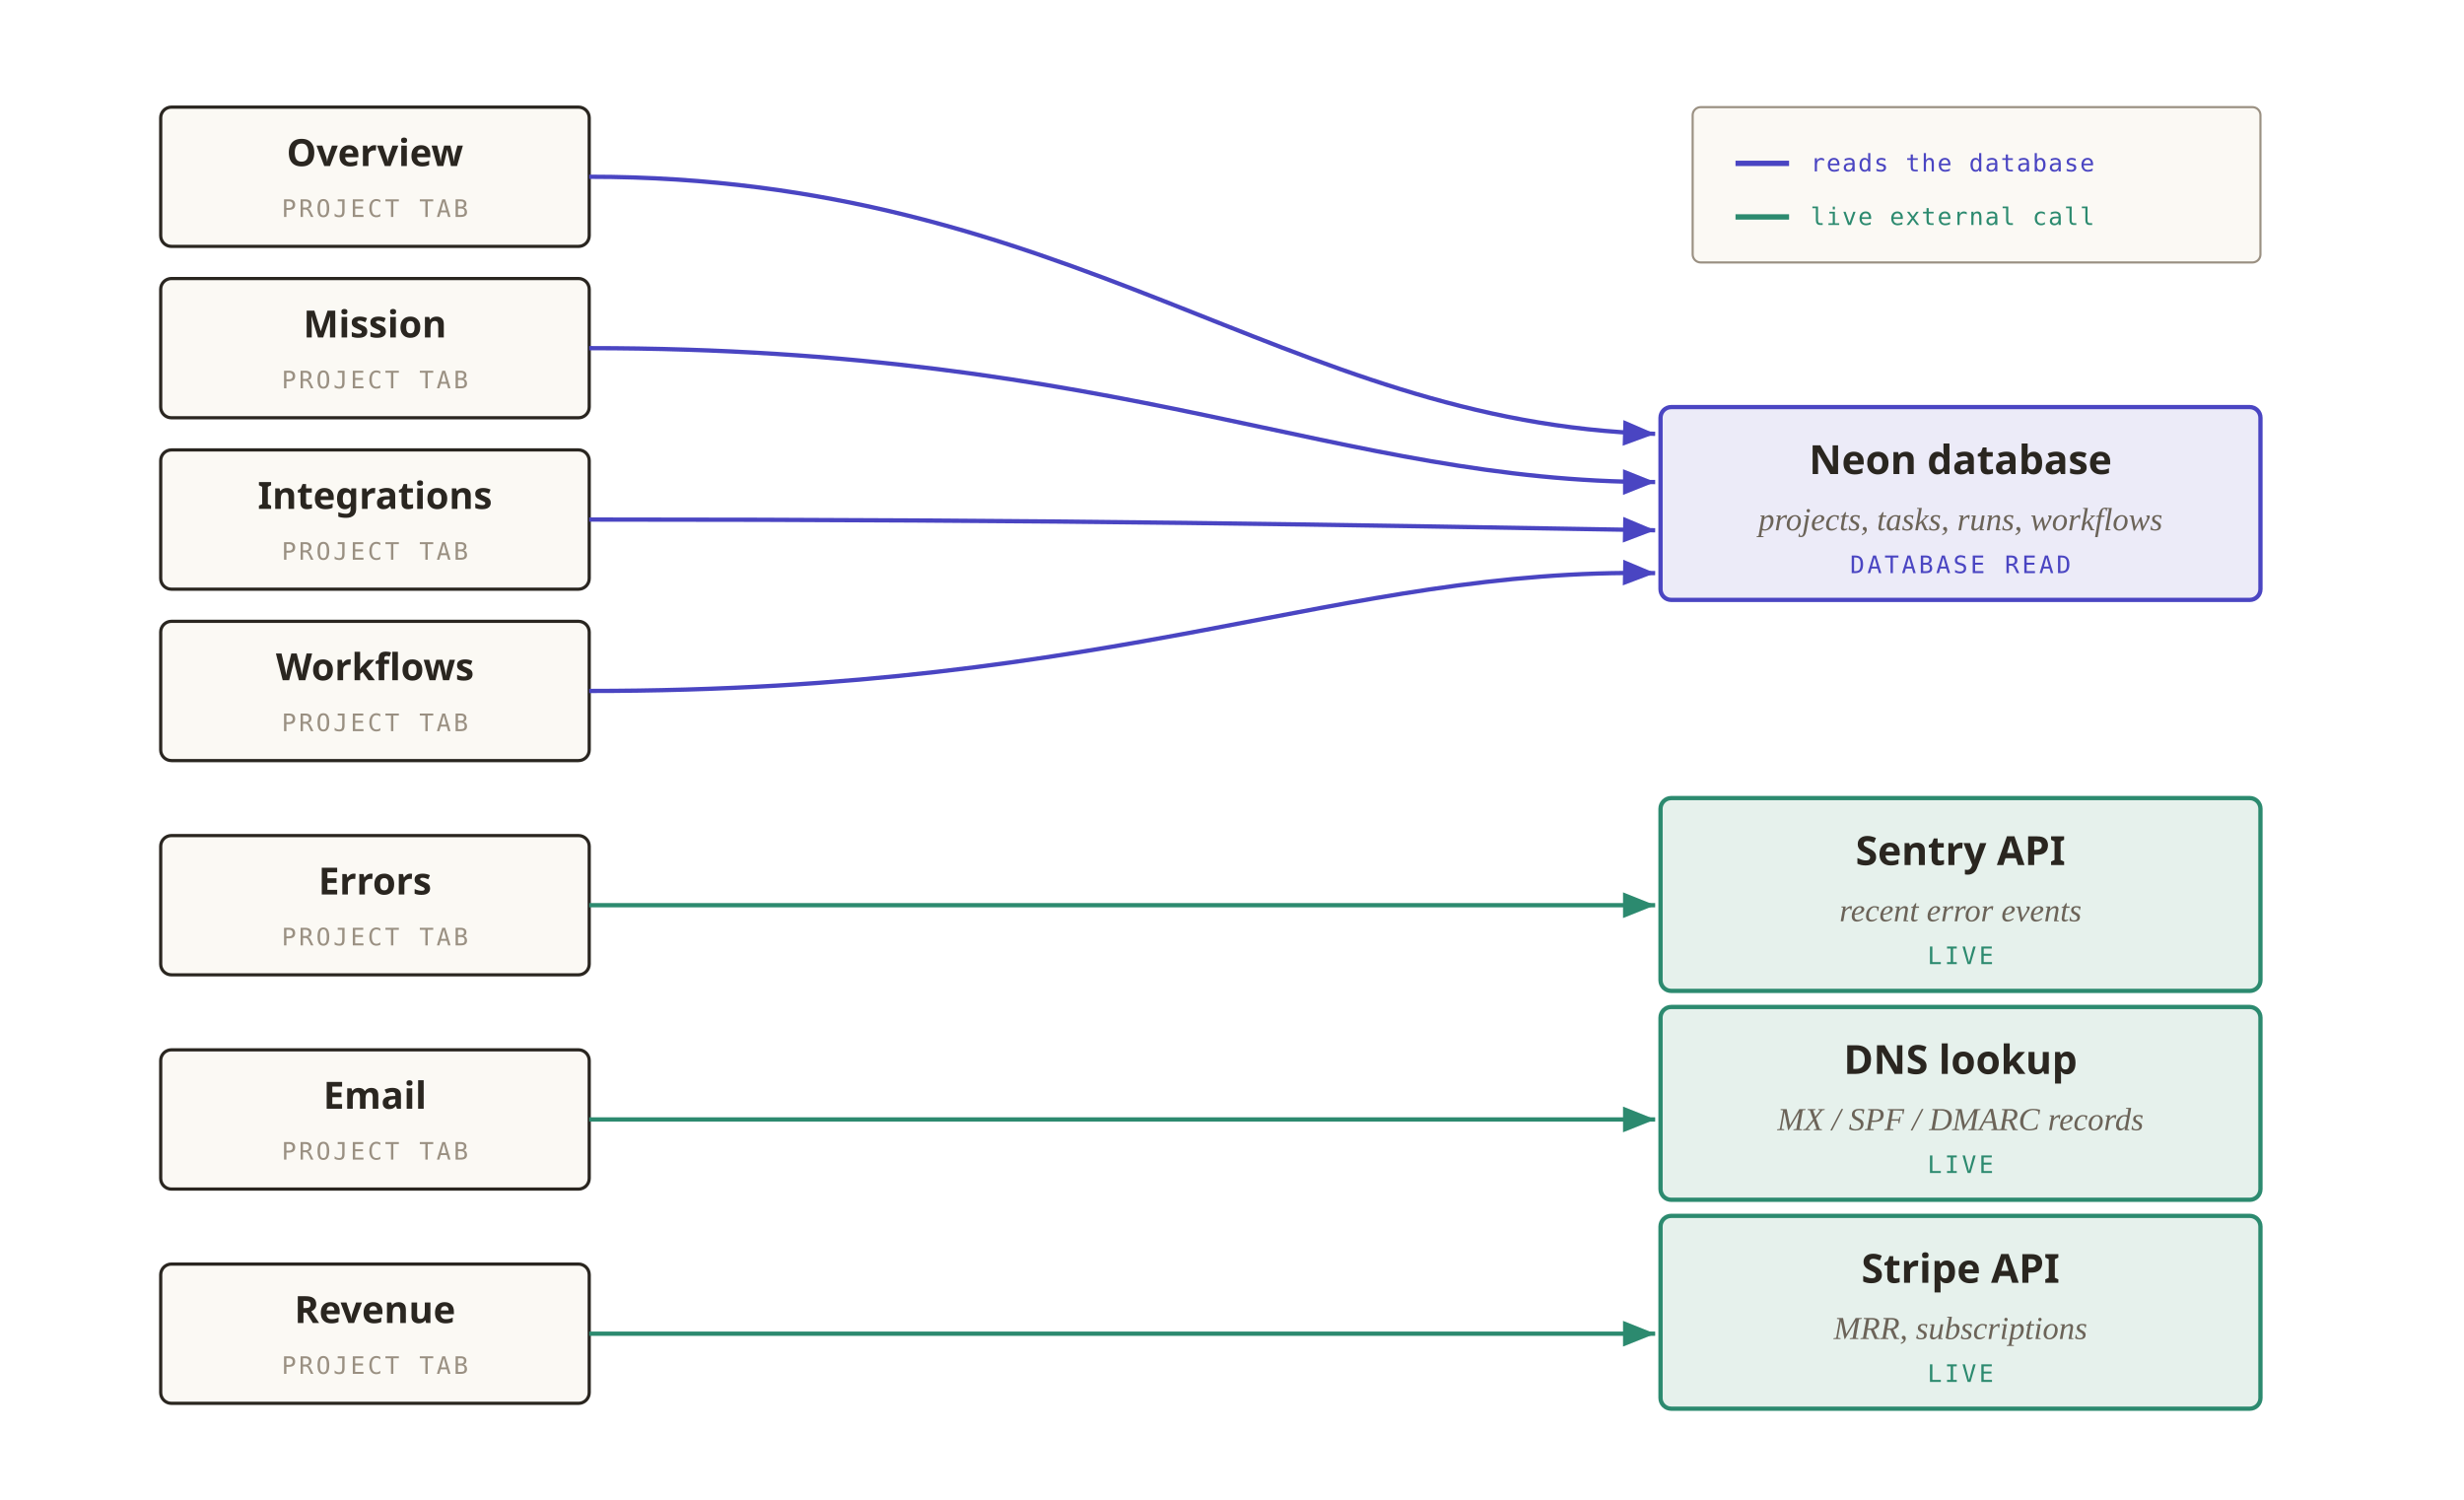
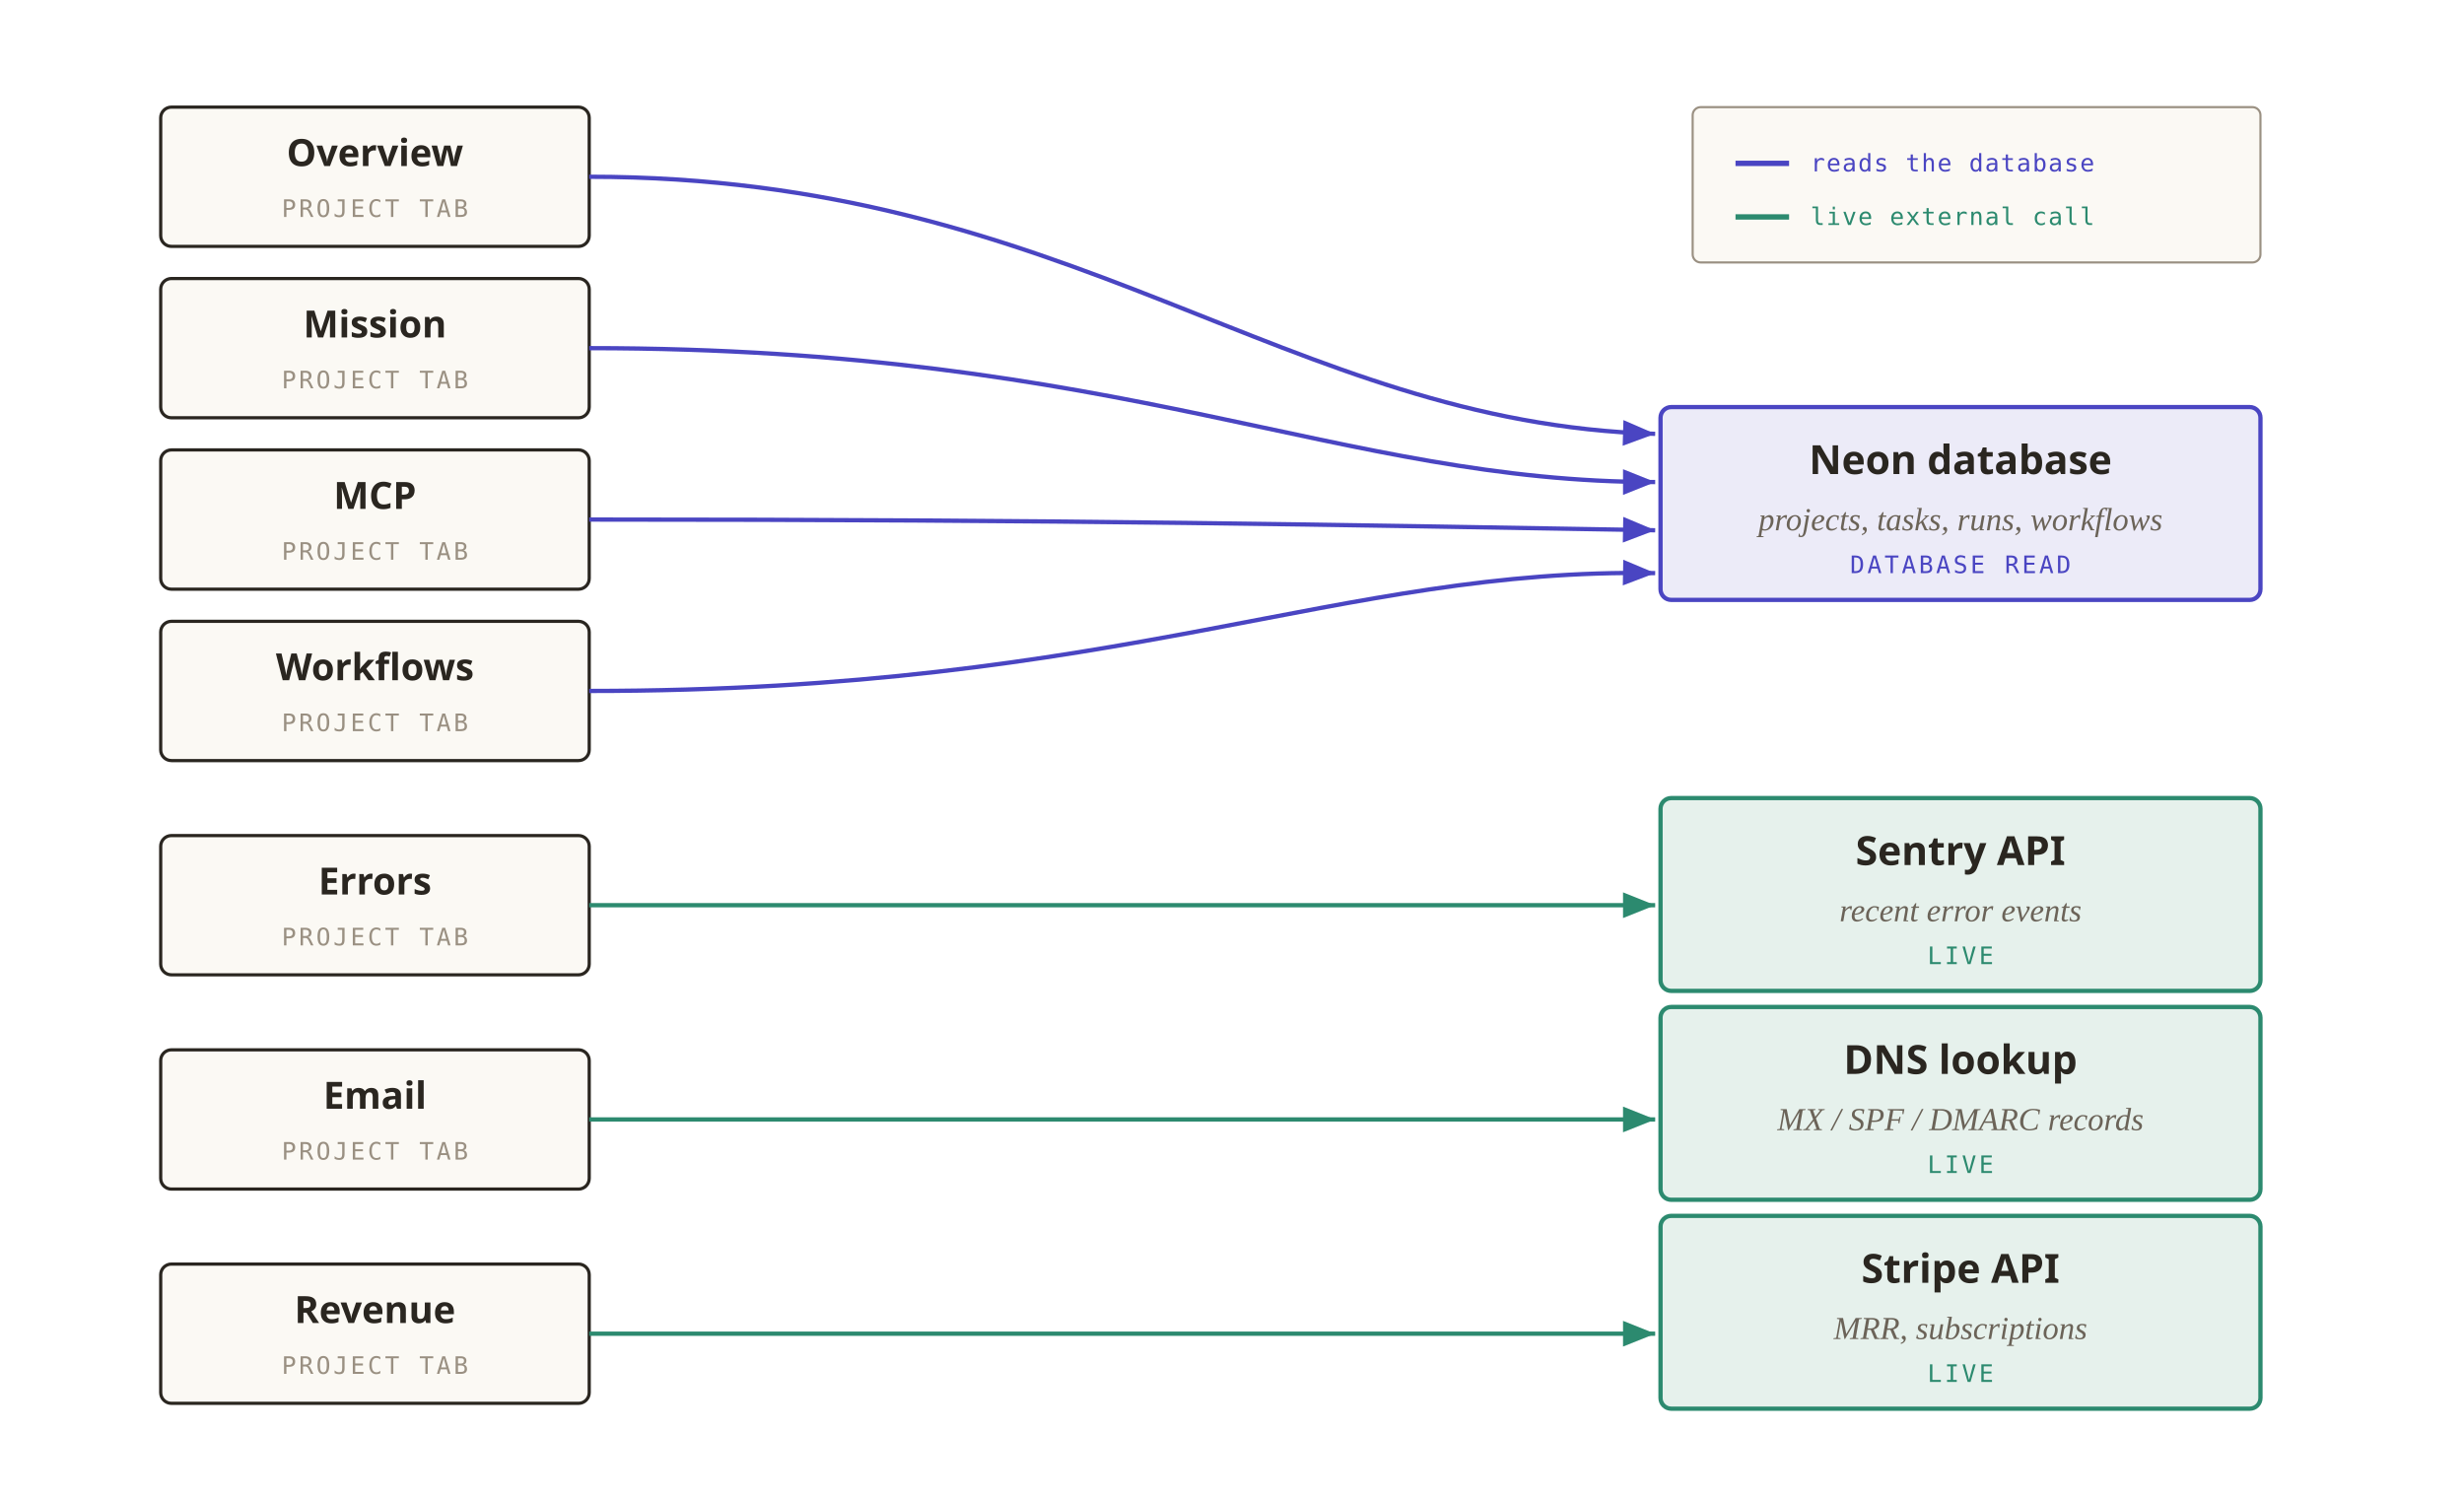
<svg xmlns="http://www.w3.org/2000/svg" viewBox="0 0 920 560" role="img" aria-label="Per-project tabs and where their data comes from">
  <style>
    .t-disp{font-family:'Archivo Expanded','Archivo',system-ui,sans-serif;font-weight:600}
    .t-mono{font-family:'Martian Mono',ui-monospace,monospace}
    .t-serif{font-family:Georgia,'Times New Roman',serif}
    @media (prefers-color-scheme: dark){
      [fill="#fbf9f4"]{fill:#17171c}
      [fill="#ecebf8"]{fill:#222041}
      [fill="#e6f1ec"]{fill:#14302a}
      [fill="#f4ecdd"]{fill:#2c2517}
      [fill="#f6e7e1"]{fill:#36201a}
      [fill="#2a2620"]{fill:#e9e7e0}
      [fill="#6b6358"]{fill:#b6b0a8}
      [fill="#9a9082"]{fill:#8b867e}
      [fill="#4a45c2"]{fill:#a7a2f0}
      [fill="#2c8a6f"]{fill:#5fc9a8}
      [fill="#946a2a"]{fill:#cf9a4a}
      [fill="#b1543f"]{fill:#e08a72}
      [stroke="#2a2620"]{stroke:#6a665e}
      [stroke="#6b6358"]{stroke:#8a847b}
      [stroke="#4a45c2"]{stroke:#7d78d8}
      [stroke="#2c8a6f"]{stroke:#4aa98a}
      [stroke="#946a2a"]{stroke:#c79a52}
      [stroke="#b1543f"]{stroke:#c97862}
    }
  </style>
  <defs>
    <marker id="arI" markerWidth="9" markerHeight="9" refX="7.5" refY="3" orient="auto">
      <path d="M0,0 L7.5,3 L0,6 Z" fill="#4a45c2" />
    </marker>
    <marker id="arG" markerWidth="9" markerHeight="9" refX="7.5" refY="3" orient="auto">
      <path d="M0,0 L7.5,3 L0,6 Z" fill="#2c8a6f" />
    </marker>
  </defs>
  <rect x="60" y="40" width="160" height="52" rx="4" fill="#fbf9f4" stroke="#2a2620" stroke-width="1.2" />
  <text x="140" y="62" text-anchor="middle" class="t-disp" font-size="14" fill="#2a2620">Overview</text>
  <text x="140" y="81" text-anchor="middle" class="t-mono" font-size="9" fill="#9a9082" letter-spacing="1">PROJECT TAB</text>
  <rect x="60" y="104" width="160" height="52" rx="4" fill="#fbf9f4" stroke="#2a2620" stroke-width="1.2" />
  <text x="140" y="126" text-anchor="middle" class="t-disp" font-size="14" fill="#2a2620">Mission</text>
  <text x="140" y="145" text-anchor="middle" class="t-mono" font-size="9" fill="#9a9082" letter-spacing="1">PROJECT TAB</text>
  <rect x="60" y="168" width="160" height="52" rx="4" fill="#fbf9f4" stroke="#2a2620" stroke-width="1.2" />
-   <text x="140" y="190" text-anchor="middle" class="t-disp" font-size="14" fill="#2a2620">Integrations</text>
+   <text x="140" y="190" text-anchor="middle" class="t-disp" font-size="14" fill="#2a2620">MCP</text>
  <text x="140" y="209" text-anchor="middle" class="t-mono" font-size="9" fill="#9a9082" letter-spacing="1">PROJECT TAB</text>
  <rect x="60" y="232" width="160" height="52" rx="4" fill="#fbf9f4" stroke="#2a2620" stroke-width="1.2" />
  <text x="140" y="254" text-anchor="middle" class="t-disp" font-size="14" fill="#2a2620">Workflows</text>
  <text x="140" y="273" text-anchor="middle" class="t-mono" font-size="9" fill="#9a9082" letter-spacing="1">PROJECT TAB</text>
  <rect x="60" y="312" width="160" height="52" rx="4" fill="#fbf9f4" stroke="#2a2620" stroke-width="1.2" />
  <text x="140" y="334" text-anchor="middle" class="t-disp" font-size="14" fill="#2a2620">Errors</text>
  <text x="140" y="353" text-anchor="middle" class="t-mono" font-size="9" fill="#9a9082" letter-spacing="1">PROJECT TAB</text>
  <rect x="60" y="392" width="160" height="52" rx="4" fill="#fbf9f4" stroke="#2a2620" stroke-width="1.2" />
  <text x="140" y="414" text-anchor="middle" class="t-disp" font-size="14" fill="#2a2620">Email</text>
  <text x="140" y="433" text-anchor="middle" class="t-mono" font-size="9" fill="#9a9082" letter-spacing="1">PROJECT TAB</text>
  <rect x="60" y="472" width="160" height="52" rx="4" fill="#fbf9f4" stroke="#2a2620" stroke-width="1.2" />
  <text x="140" y="494" text-anchor="middle" class="t-disp" font-size="14" fill="#2a2620">Revenue</text>
  <text x="140" y="513" text-anchor="middle" class="t-mono" font-size="9" fill="#9a9082" letter-spacing="1">PROJECT TAB</text>
  <rect x="620" y="152" width="224" height="72" rx="4" fill="#ecebf8" stroke="#4a45c2" stroke-width="1.6" />
  <text x="732" y="177" text-anchor="middle" class="t-disp" font-size="15" fill="#2a2620">Neon database</text>
  <text x="732" y="198" text-anchor="middle" class="t-serif" font-size="12" font-style="italic" fill="#6b6358">projects, tasks, runs, workflows</text>
  <text x="732" y="214" text-anchor="middle" class="t-mono" font-size="9" fill="#4a45c2" letter-spacing="1">DATABASE READ</text>
  <rect x="620" y="298" width="224" height="72" rx="4" fill="#e6f1ec" stroke="#2c8a6f" stroke-width="1.6" />
  <text x="732" y="323" text-anchor="middle" class="t-disp" font-size="15" fill="#2a2620">Sentry API</text>
  <text x="732" y="344" text-anchor="middle" class="t-serif" font-size="12" font-style="italic" fill="#6b6358">recent error events</text>
  <text x="732" y="360" text-anchor="middle" class="t-mono" font-size="9" fill="#2c8a6f" letter-spacing="1">LIVE</text>
  <rect x="620" y="376" width="224" height="72" rx="4" fill="#e6f1ec" stroke="#2c8a6f" stroke-width="1.6" />
  <text x="732" y="401" text-anchor="middle" class="t-disp" font-size="15" fill="#2a2620">DNS lookup</text>
  <text x="732" y="422" text-anchor="middle" class="t-serif" font-size="12" font-style="italic" fill="#6b6358">MX / SPF / DMARC records</text>
  <text x="732" y="438" text-anchor="middle" class="t-mono" font-size="9" fill="#2c8a6f" letter-spacing="1">LIVE</text>
  <rect x="620" y="454" width="224" height="72" rx="4" fill="#e6f1ec" stroke="#2c8a6f" stroke-width="1.6" />
  <text x="732" y="479" text-anchor="middle" class="t-disp" font-size="15" fill="#2a2620">Stripe API</text>
  <text x="732" y="500" text-anchor="middle" class="t-serif" font-size="12" font-style="italic" fill="#6b6358">MRR, subscriptions</text>
  <text x="732" y="516" text-anchor="middle" class="t-mono" font-size="9" fill="#2c8a6f" letter-spacing="1">LIVE</text>
  <path d="M220,66 C400,66 480,158 618,162" fill="none" stroke="#4a45c2" stroke-width="1.6" marker-end="url(#arI)" />
  <path d="M220,130 C420,130 500,180 618,180" fill="none" stroke="#4a45c2" stroke-width="1.6" marker-end="url(#arI)" />
  <path d="M220,194 C400,194 500,196 618,198" fill="none" stroke="#4a45c2" stroke-width="1.6" marker-end="url(#arI)" />
  <path d="M220,258 C420,258 500,212 618,214" fill="none" stroke="#4a45c2" stroke-width="1.6" marker-end="url(#arI)" />
  <path d="M220,338 L618,338" fill="none" stroke="#2c8a6f" stroke-width="1.6" marker-end="url(#arG)" />
  <path d="M220,418 L618,418" fill="none" stroke="#2c8a6f" stroke-width="1.6" marker-end="url(#arG)" />
  <path d="M220,498 L618,498" fill="none" stroke="#2c8a6f" stroke-width="1.6" marker-end="url(#arG)" />
  <rect x="632" y="40" width="212" height="58" rx="3" fill="#fbf9f4" stroke="#9a9082" stroke-width="0.8" />
  <line x1="648" y1="61" x2="668" y2="61" stroke="#4a45c2" stroke-width="2" />
  <text x="676" y="64" class="t-mono" font-size="9" fill="#4a45c2" letter-spacing="0.5">reads the database</text>
  <line x1="648" y1="81" x2="668" y2="81" stroke="#2c8a6f" stroke-width="2" />
  <text x="676" y="84" class="t-mono" font-size="9" fill="#2c8a6f" letter-spacing="0.5">live external call</text>
</svg>
